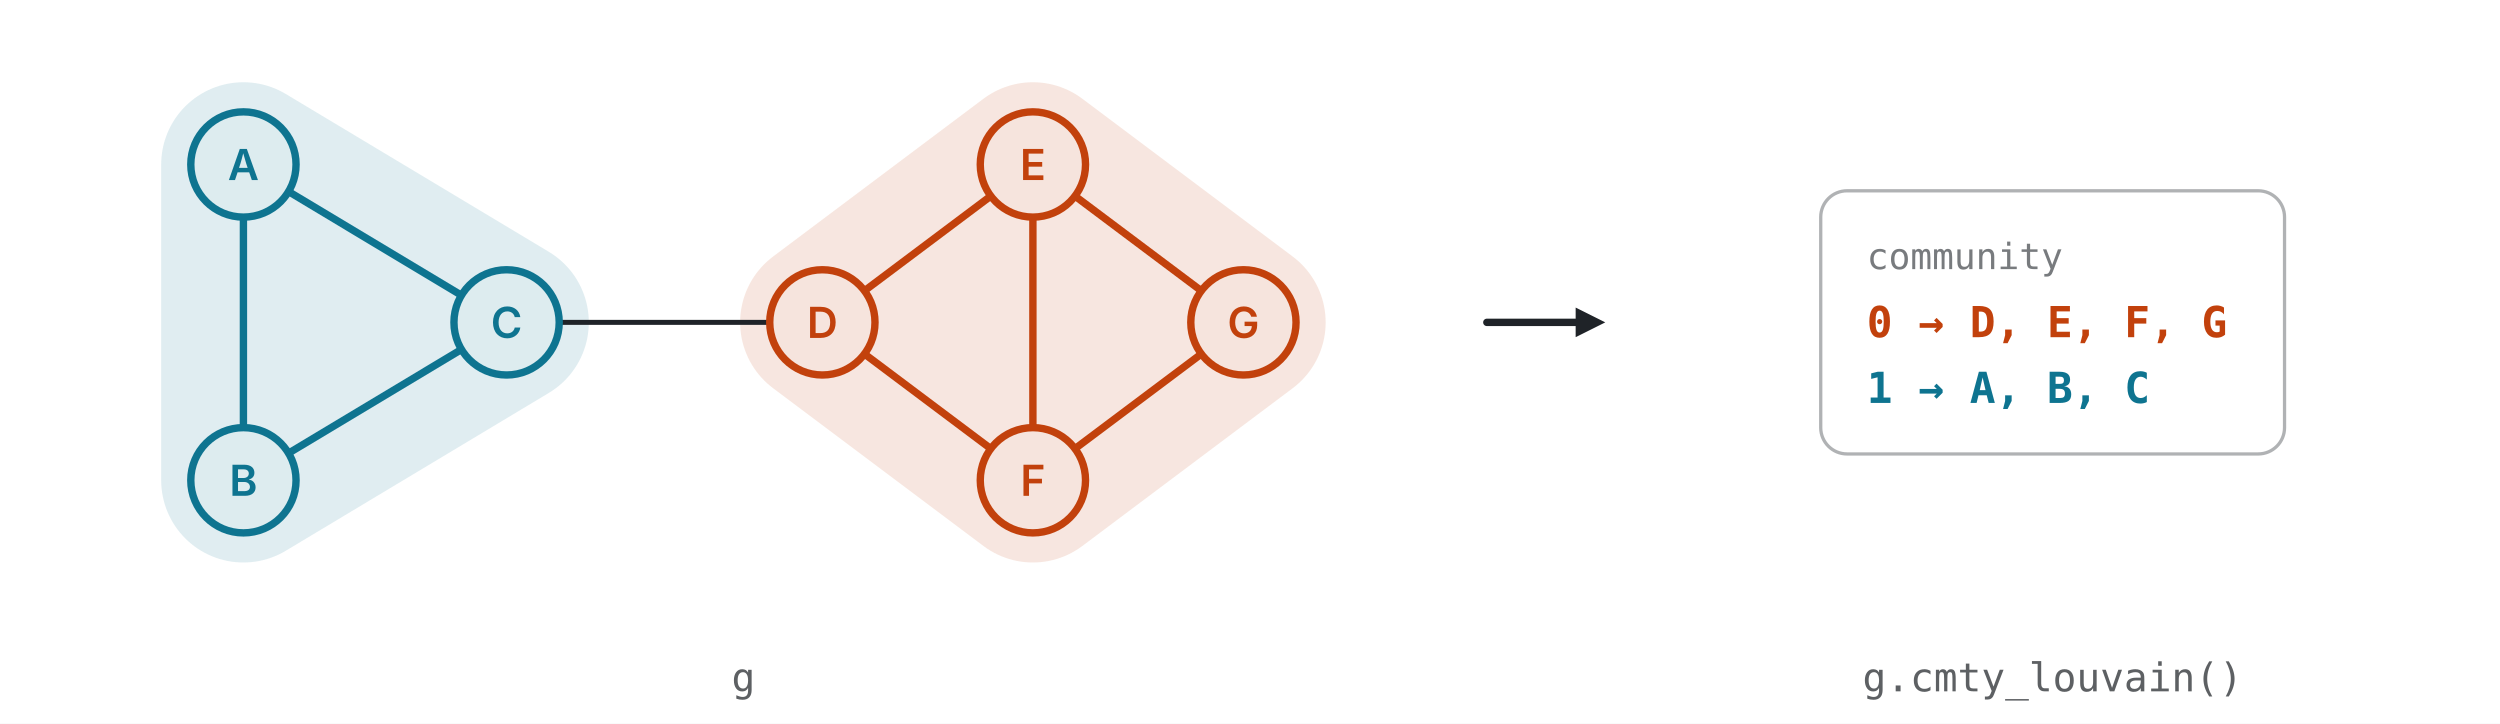
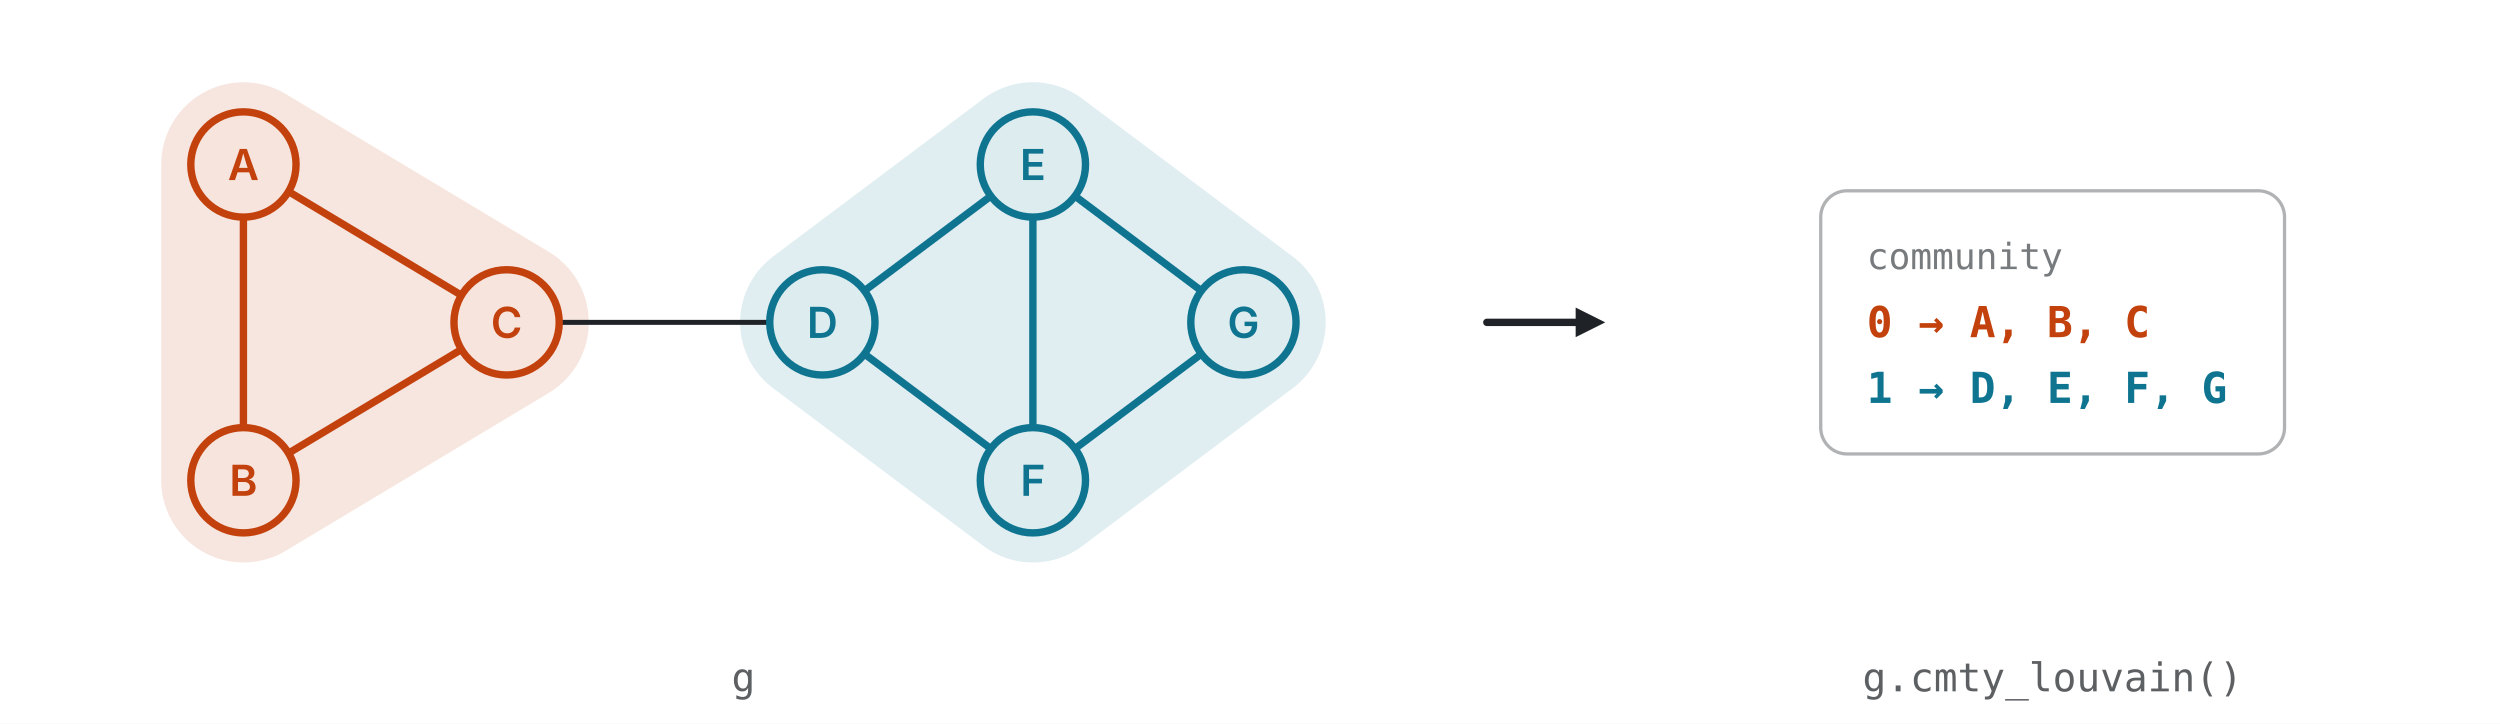
<svg xmlns="http://www.w3.org/2000/svg" viewBox="0 0 760 220" width="760" height="220" role="img" xml:space="preserve">
  <rect width="760" height="220" fill="#ffffff" />
  <g opacity="0.13">
-     <path d="M 250.0 98.0 L 314.0 50.0 L 378.0 98.0 L 314.0 146.0 Z" fill="#c2410c" stroke="#c2410c" stroke-width="50.0" stroke-linejoin="round" stroke-linecap="round" />
+     <path d="M 74.0 50.0 L 154.0 98.0 L 74.0 146.0 Z" fill="#c2410c" stroke="#c2410c" stroke-width="50.0" stroke-linejoin="round" stroke-linecap="round" />
  </g>
  <g opacity="0.13">
-     <path d="M 74.0 50.0 L 154.0 98.0 L 74.0 146.0 Z" fill="#0e7490" stroke="#0e7490" stroke-width="50.0" stroke-linejoin="round" stroke-linecap="round" />
+     <path d="M 250.0 98.0 L 314.0 50.0 L 378.0 98.0 L 314.0 146.0 Z" fill="#0e7490" stroke="#0e7490" stroke-width="50.0" stroke-linejoin="round" stroke-linecap="round" />
  </g>
  <rect x="553.5" y="58.0" width="141.0" height="80.0" rx="8" fill="#ffffff" stroke="#1f2328" stroke-opacity="0.35" stroke-width="1" />
  <line x1="452.0" y1="98.0" x2="480.0" y2="98.0" stroke="#1f2328" stroke-opacity="1.0" stroke-width="2.25" stroke-linecap="round" />
  <polygon points="488.0,98.0 479.0,102.5 479.0,93.5" fill="#1f2328" fill-opacity="1.0" />
-   <path d="M 74.00 66.00 L 74.00 130.00" fill="none" stroke="#0e7490" stroke-opacity="1" stroke-width="2.25" stroke-linecap="round" />
-   <path d="M 87.72 58.23 L 140.28 89.77" fill="none" stroke="#0e7490" stroke-opacity="1" stroke-width="2.25" stroke-linecap="round" />
-   <path d="M 87.72 137.77 L 140.28 106.23" fill="none" stroke="#0e7490" stroke-opacity="1" stroke-width="2.25" stroke-linecap="round" />
+   <path d="M 74.00 66.00 L 74.00 130.00" fill="none" stroke="#c2410c" stroke-opacity="1" stroke-width="2.25" stroke-linecap="round" />
+   <path d="M 87.72 58.23 L 140.28 89.77" fill="none" stroke="#c2410c" stroke-opacity="1" stroke-width="2.25" stroke-linecap="round" />
+   <path d="M 87.72 137.77 L 140.28 106.23" fill="none" stroke="#c2410c" stroke-opacity="1" stroke-width="2.25" stroke-linecap="round" />
  <path d="M 170.00 98.00 L 234.00 98.00" fill="none" stroke="#1f2328" stroke-opacity="1" stroke-width="1.5" stroke-linecap="round" />
-   <path d="M 262.80 88.40 L 301.20 59.60" fill="none" stroke="#c2410c" stroke-opacity="1" stroke-width="2.25" stroke-linecap="round" />
-   <path d="M 262.80 107.60 L 301.20 136.40" fill="none" stroke="#c2410c" stroke-opacity="1" stroke-width="2.25" stroke-linecap="round" />
-   <path d="M 314.00 66.00 L 314.00 130.00" fill="none" stroke="#c2410c" stroke-opacity="1" stroke-width="2.25" stroke-linecap="round" />
-   <path d="M 326.80 59.60 L 365.20 88.40" fill="none" stroke="#c2410c" stroke-opacity="1" stroke-width="2.25" stroke-linecap="round" />
-   <path d="M 326.80 136.40 L 365.20 107.60" fill="none" stroke="#c2410c" stroke-opacity="1" stroke-width="2.25" stroke-linecap="round" />
-   <circle cx="74.0" cy="50.0" r="16" fill="#ddecef" stroke="#0e7490" stroke-opacity="1" stroke-width="2.25" />
-   <text x="74.0" y="50.0" text-anchor="middle" dominant-baseline="central" font-family="ui-sans-serif, system-ui, -apple-system, 'Segoe UI', sans-serif" font-size="13" font-weight="600" fill="#0e7490" fill-opacity="1">A</text>
-   <circle cx="74.0" cy="146.0" r="16" fill="#ddecef" stroke="#0e7490" stroke-opacity="1" stroke-width="2.25" />
-   <text x="74.0" y="146.0" text-anchor="middle" dominant-baseline="central" font-family="ui-sans-serif, system-ui, -apple-system, 'Segoe UI', sans-serif" font-size="13" font-weight="600" fill="#0e7490" fill-opacity="1">B</text>
-   <circle cx="154.0" cy="98.0" r="16" fill="#ddecef" stroke="#0e7490" stroke-opacity="1" stroke-width="2.25" />
-   <text x="154.0" y="98.0" text-anchor="middle" dominant-baseline="central" font-family="ui-sans-serif, system-ui, -apple-system, 'Segoe UI', sans-serif" font-size="13" font-weight="600" fill="#0e7490" fill-opacity="1">C</text>
-   <circle cx="250.0" cy="98.0" r="16" fill="#f6e4dd" stroke="#c2410c" stroke-opacity="1" stroke-width="2.25" />
-   <text x="250.0" y="98.0" text-anchor="middle" dominant-baseline="central" font-family="ui-sans-serif, system-ui, -apple-system, 'Segoe UI', sans-serif" font-size="13" font-weight="600" fill="#c2410c" fill-opacity="1">D</text>
-   <circle cx="314.0" cy="50.0" r="16" fill="#f6e4dd" stroke="#c2410c" stroke-opacity="1" stroke-width="2.25" />
-   <text x="314.0" y="50.0" text-anchor="middle" dominant-baseline="central" font-family="ui-sans-serif, system-ui, -apple-system, 'Segoe UI', sans-serif" font-size="13" font-weight="600" fill="#c2410c" fill-opacity="1">E</text>
-   <circle cx="314.0" cy="146.0" r="16" fill="#f6e4dd" stroke="#c2410c" stroke-opacity="1" stroke-width="2.25" />
-   <text x="314.0" y="146.0" text-anchor="middle" dominant-baseline="central" font-family="ui-sans-serif, system-ui, -apple-system, 'Segoe UI', sans-serif" font-size="13" font-weight="600" fill="#c2410c" fill-opacity="1">F</text>
-   <circle cx="378.0" cy="98.0" r="16" fill="#f6e4dd" stroke="#c2410c" stroke-opacity="1" stroke-width="2.25" />
-   <text x="378.0" y="98.0" text-anchor="middle" dominant-baseline="central" font-family="ui-sans-serif, system-ui, -apple-system, 'Segoe UI', sans-serif" font-size="13" font-weight="600" fill="#c2410c" fill-opacity="1">G</text>
+   <path d="M 262.80 88.40 L 301.20 59.60" fill="none" stroke="#0e7490" stroke-opacity="1" stroke-width="2.25" stroke-linecap="round" />
+   <path d="M 262.80 107.60 L 301.20 136.40" fill="none" stroke="#0e7490" stroke-opacity="1" stroke-width="2.25" stroke-linecap="round" />
+   <path d="M 314.00 66.00 L 314.00 130.00" fill="none" stroke="#0e7490" stroke-opacity="1" stroke-width="2.25" stroke-linecap="round" />
+   <path d="M 326.80 59.60 L 365.20 88.40" fill="none" stroke="#0e7490" stroke-opacity="1" stroke-width="2.25" stroke-linecap="round" />
+   <path d="M 326.80 136.40 L 365.20 107.60" fill="none" stroke="#0e7490" stroke-opacity="1" stroke-width="2.25" stroke-linecap="round" />
+   <circle cx="74.0" cy="50.0" r="16" fill="#f6e4dd" stroke="#c2410c" stroke-opacity="1" stroke-width="2.25" />
+   <text x="74.0" y="50.0" text-anchor="middle" dominant-baseline="central" font-family="ui-sans-serif, system-ui, -apple-system, 'Segoe UI', sans-serif" font-size="13" font-weight="600" fill="#c2410c" fill-opacity="1">A</text>
+   <circle cx="74.0" cy="146.0" r="16" fill="#f6e4dd" stroke="#c2410c" stroke-opacity="1" stroke-width="2.25" />
+   <text x="74.0" y="146.0" text-anchor="middle" dominant-baseline="central" font-family="ui-sans-serif, system-ui, -apple-system, 'Segoe UI', sans-serif" font-size="13" font-weight="600" fill="#c2410c" fill-opacity="1">B</text>
+   <circle cx="154.0" cy="98.0" r="16" fill="#f6e4dd" stroke="#c2410c" stroke-opacity="1" stroke-width="2.25" />
+   <text x="154.0" y="98.0" text-anchor="middle" dominant-baseline="central" font-family="ui-sans-serif, system-ui, -apple-system, 'Segoe UI', sans-serif" font-size="13" font-weight="600" fill="#c2410c" fill-opacity="1">C</text>
+   <circle cx="250.0" cy="98.0" r="16" fill="#ddecef" stroke="#0e7490" stroke-opacity="1" stroke-width="2.25" />
+   <text x="250.0" y="98.0" text-anchor="middle" dominant-baseline="central" font-family="ui-sans-serif, system-ui, -apple-system, 'Segoe UI', sans-serif" font-size="13" font-weight="600" fill="#0e7490" fill-opacity="1">D</text>
+   <circle cx="314.0" cy="50.0" r="16" fill="#ddecef" stroke="#0e7490" stroke-opacity="1" stroke-width="2.25" />
+   <text x="314.0" y="50.0" text-anchor="middle" dominant-baseline="central" font-family="ui-sans-serif, system-ui, -apple-system, 'Segoe UI', sans-serif" font-size="13" font-weight="600" fill="#0e7490" fill-opacity="1">E</text>
+   <circle cx="314.0" cy="146.0" r="16" fill="#ddecef" stroke="#0e7490" stroke-opacity="1" stroke-width="2.25" />
+   <text x="314.0" y="146.0" text-anchor="middle" dominant-baseline="central" font-family="ui-sans-serif, system-ui, -apple-system, 'Segoe UI', sans-serif" font-size="13" font-weight="600" fill="#0e7490" fill-opacity="1">F</text>
+   <circle cx="378.0" cy="98.0" r="16" fill="#ddecef" stroke="#0e7490" stroke-opacity="1" stroke-width="2.25" />
+   <text x="378.0" y="98.0" text-anchor="middle" dominant-baseline="central" font-family="ui-sans-serif, system-ui, -apple-system, 'Segoe UI', sans-serif" font-size="13" font-weight="600" fill="#0e7490" fill-opacity="1">G</text>
  <text x="226.0" y="206.0" text-anchor="middle" dominant-baseline="central" font-family="ui-monospace, SFMono-Regular, Menlo, Consolas, monospace" font-size="12" font-weight="400" fill="#1f2328" fill-opacity="0.72">g</text>
  <text x="624.0" y="206.0" text-anchor="middle" dominant-baseline="central" font-family="ui-monospace, SFMono-Regular, Menlo, Consolas, monospace" font-size="12" font-weight="400" fill="#1f2328" fill-opacity="0.72">g.cmty_louvain()</text>
  <text x="567.5" y="78.0" text-anchor="start" dominant-baseline="central" font-family="ui-monospace, SFMono-Regular, Menlo, Consolas, monospace" font-size="11" font-weight="400" fill="#1f2328" fill-opacity="0.6">community</text>
-   <text x="567.5" y="98.0" text-anchor="start" dominant-baseline="central" font-family="ui-monospace, SFMono-Regular, Menlo, Consolas, monospace" font-size="13" font-weight="600" fill="#c2410c" fill-opacity="1.0">0 → D, E, F, G</text>
-   <text x="567.5" y="118.0" text-anchor="start" dominant-baseline="central" font-family="ui-monospace, SFMono-Regular, Menlo, Consolas, monospace" font-size="13" font-weight="600" fill="#0e7490" fill-opacity="1.0">1 → A, B, C</text>
+   <text x="567.5" y="98.0" text-anchor="start" dominant-baseline="central" font-family="ui-monospace, SFMono-Regular, Menlo, Consolas, monospace" font-size="13" font-weight="600" fill="#c2410c" fill-opacity="1.0">0 → A, B, C</text>
+   <text x="567.5" y="118.0" text-anchor="start" dominant-baseline="central" font-family="ui-monospace, SFMono-Regular, Menlo, Consolas, monospace" font-size="13" font-weight="600" fill="#0e7490" fill-opacity="1.0">1 → D, E, F, G</text>
</svg>
